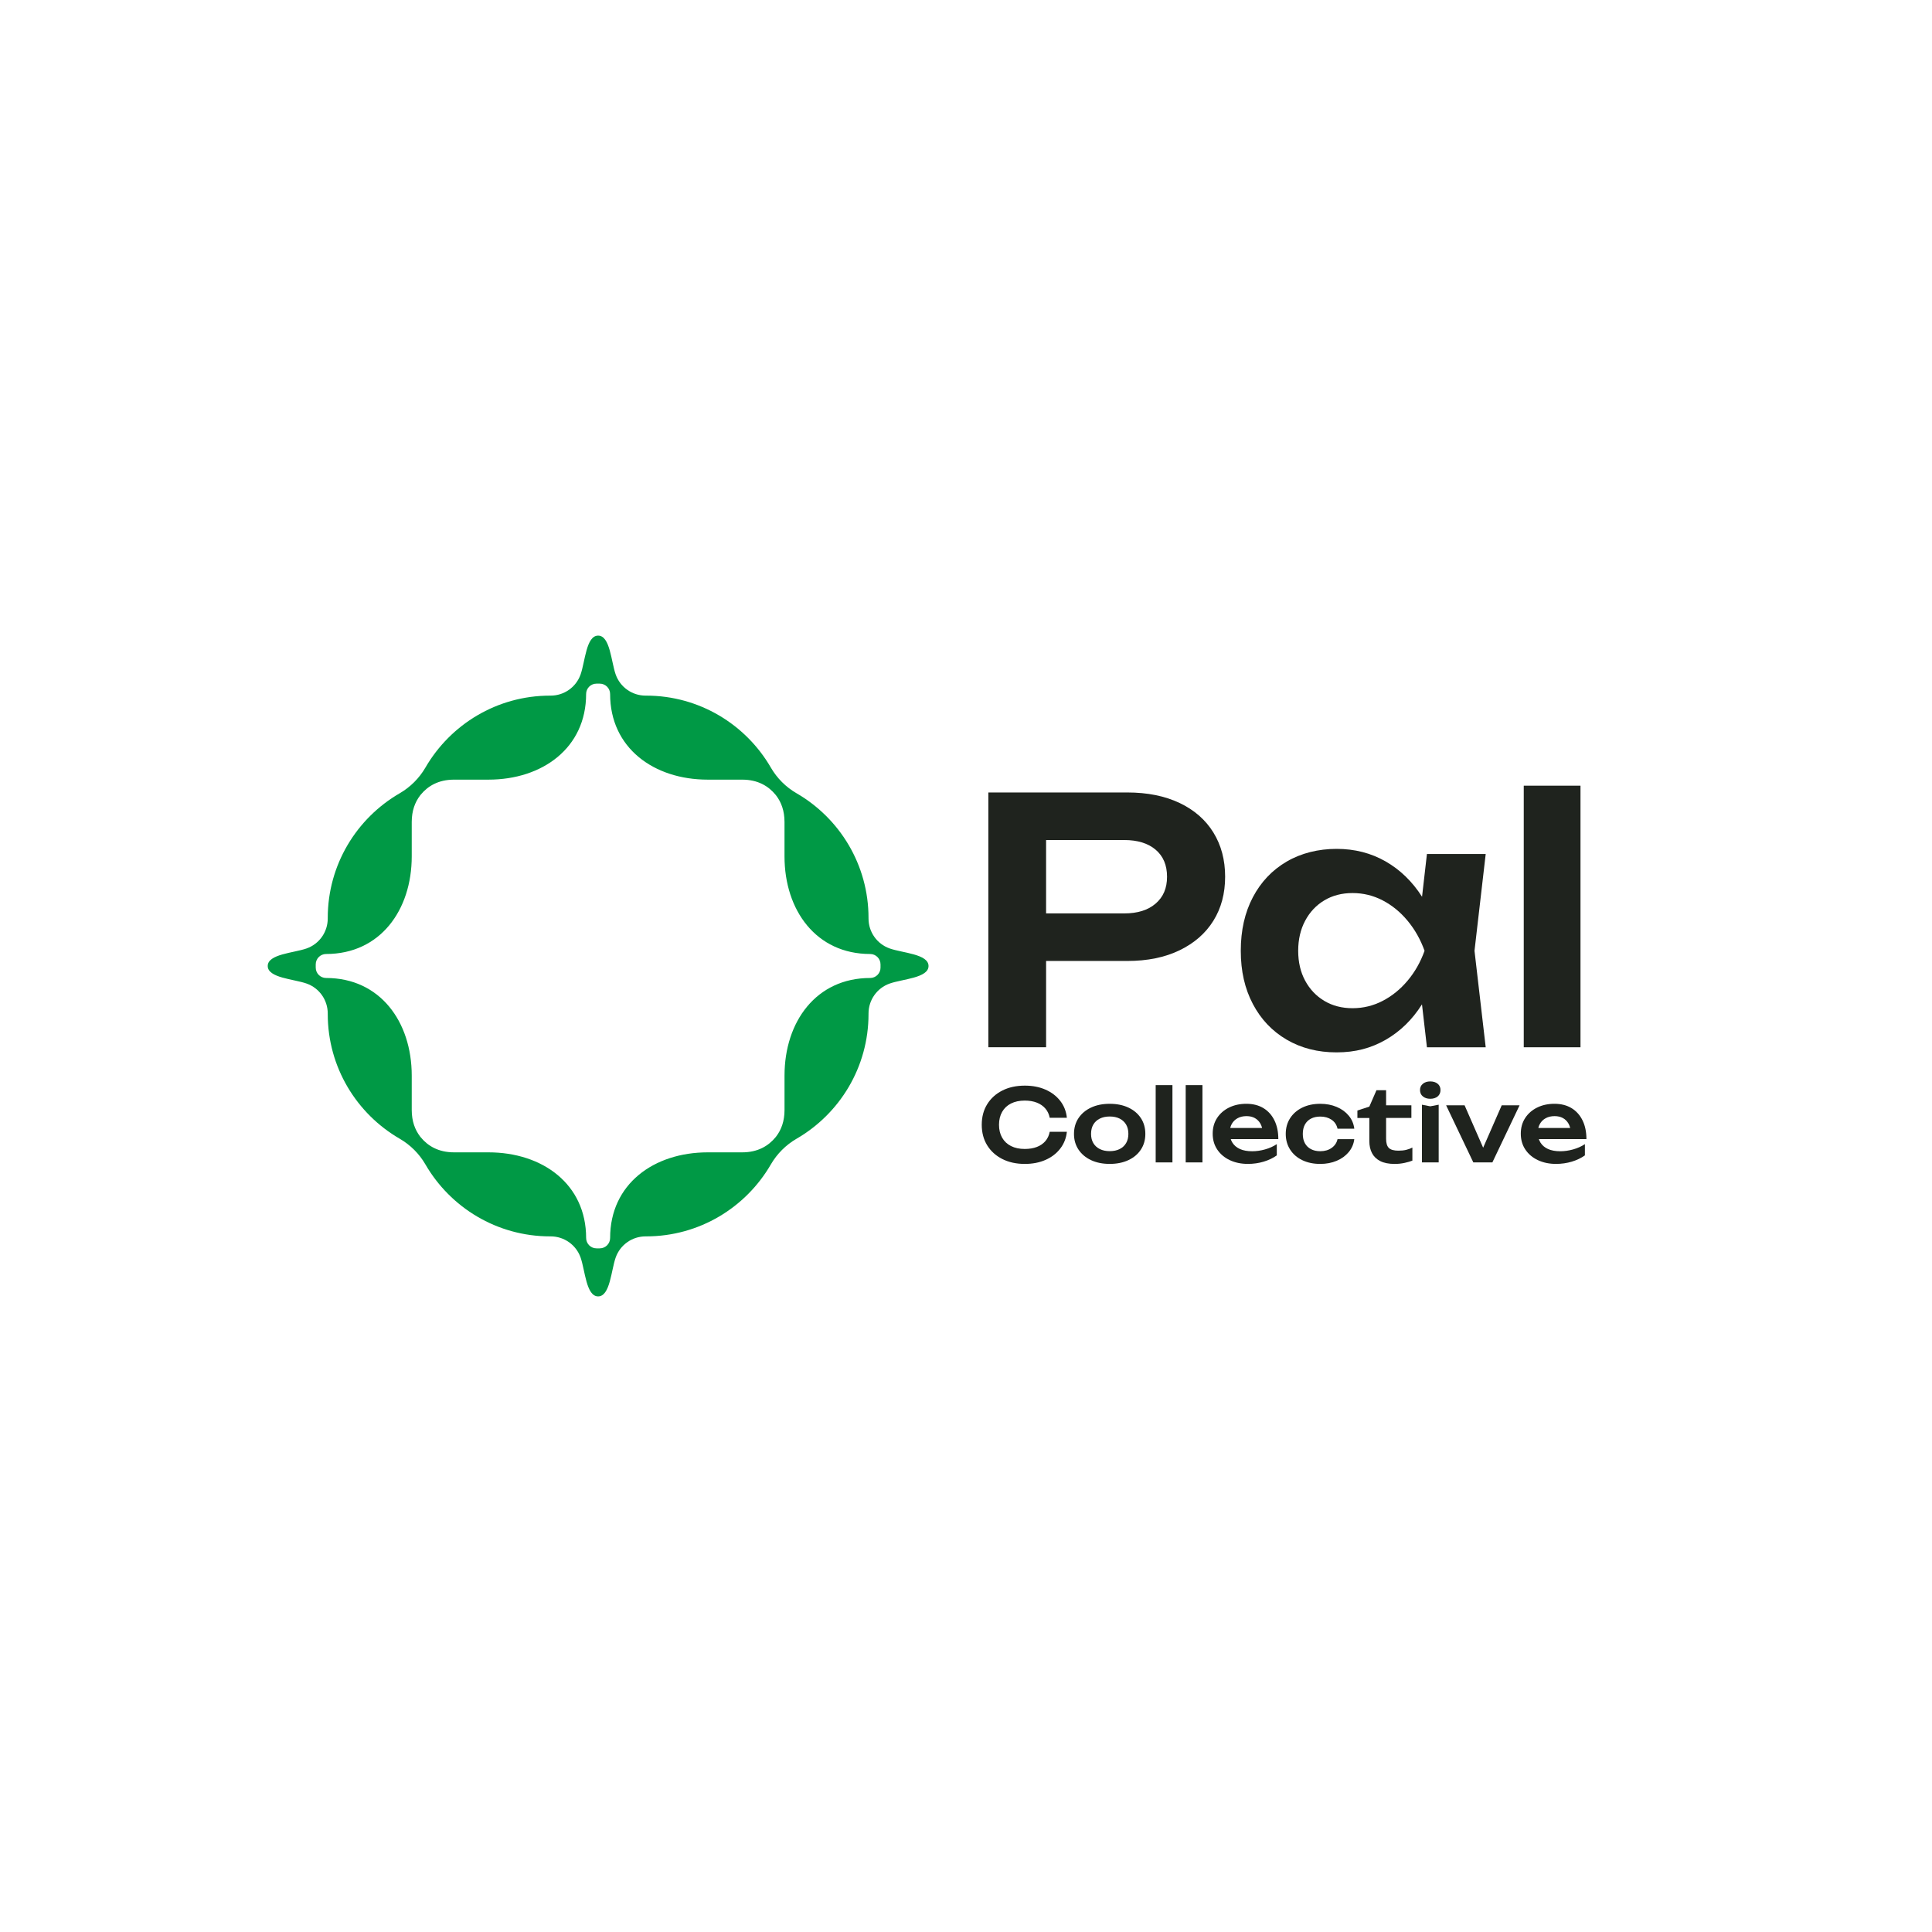
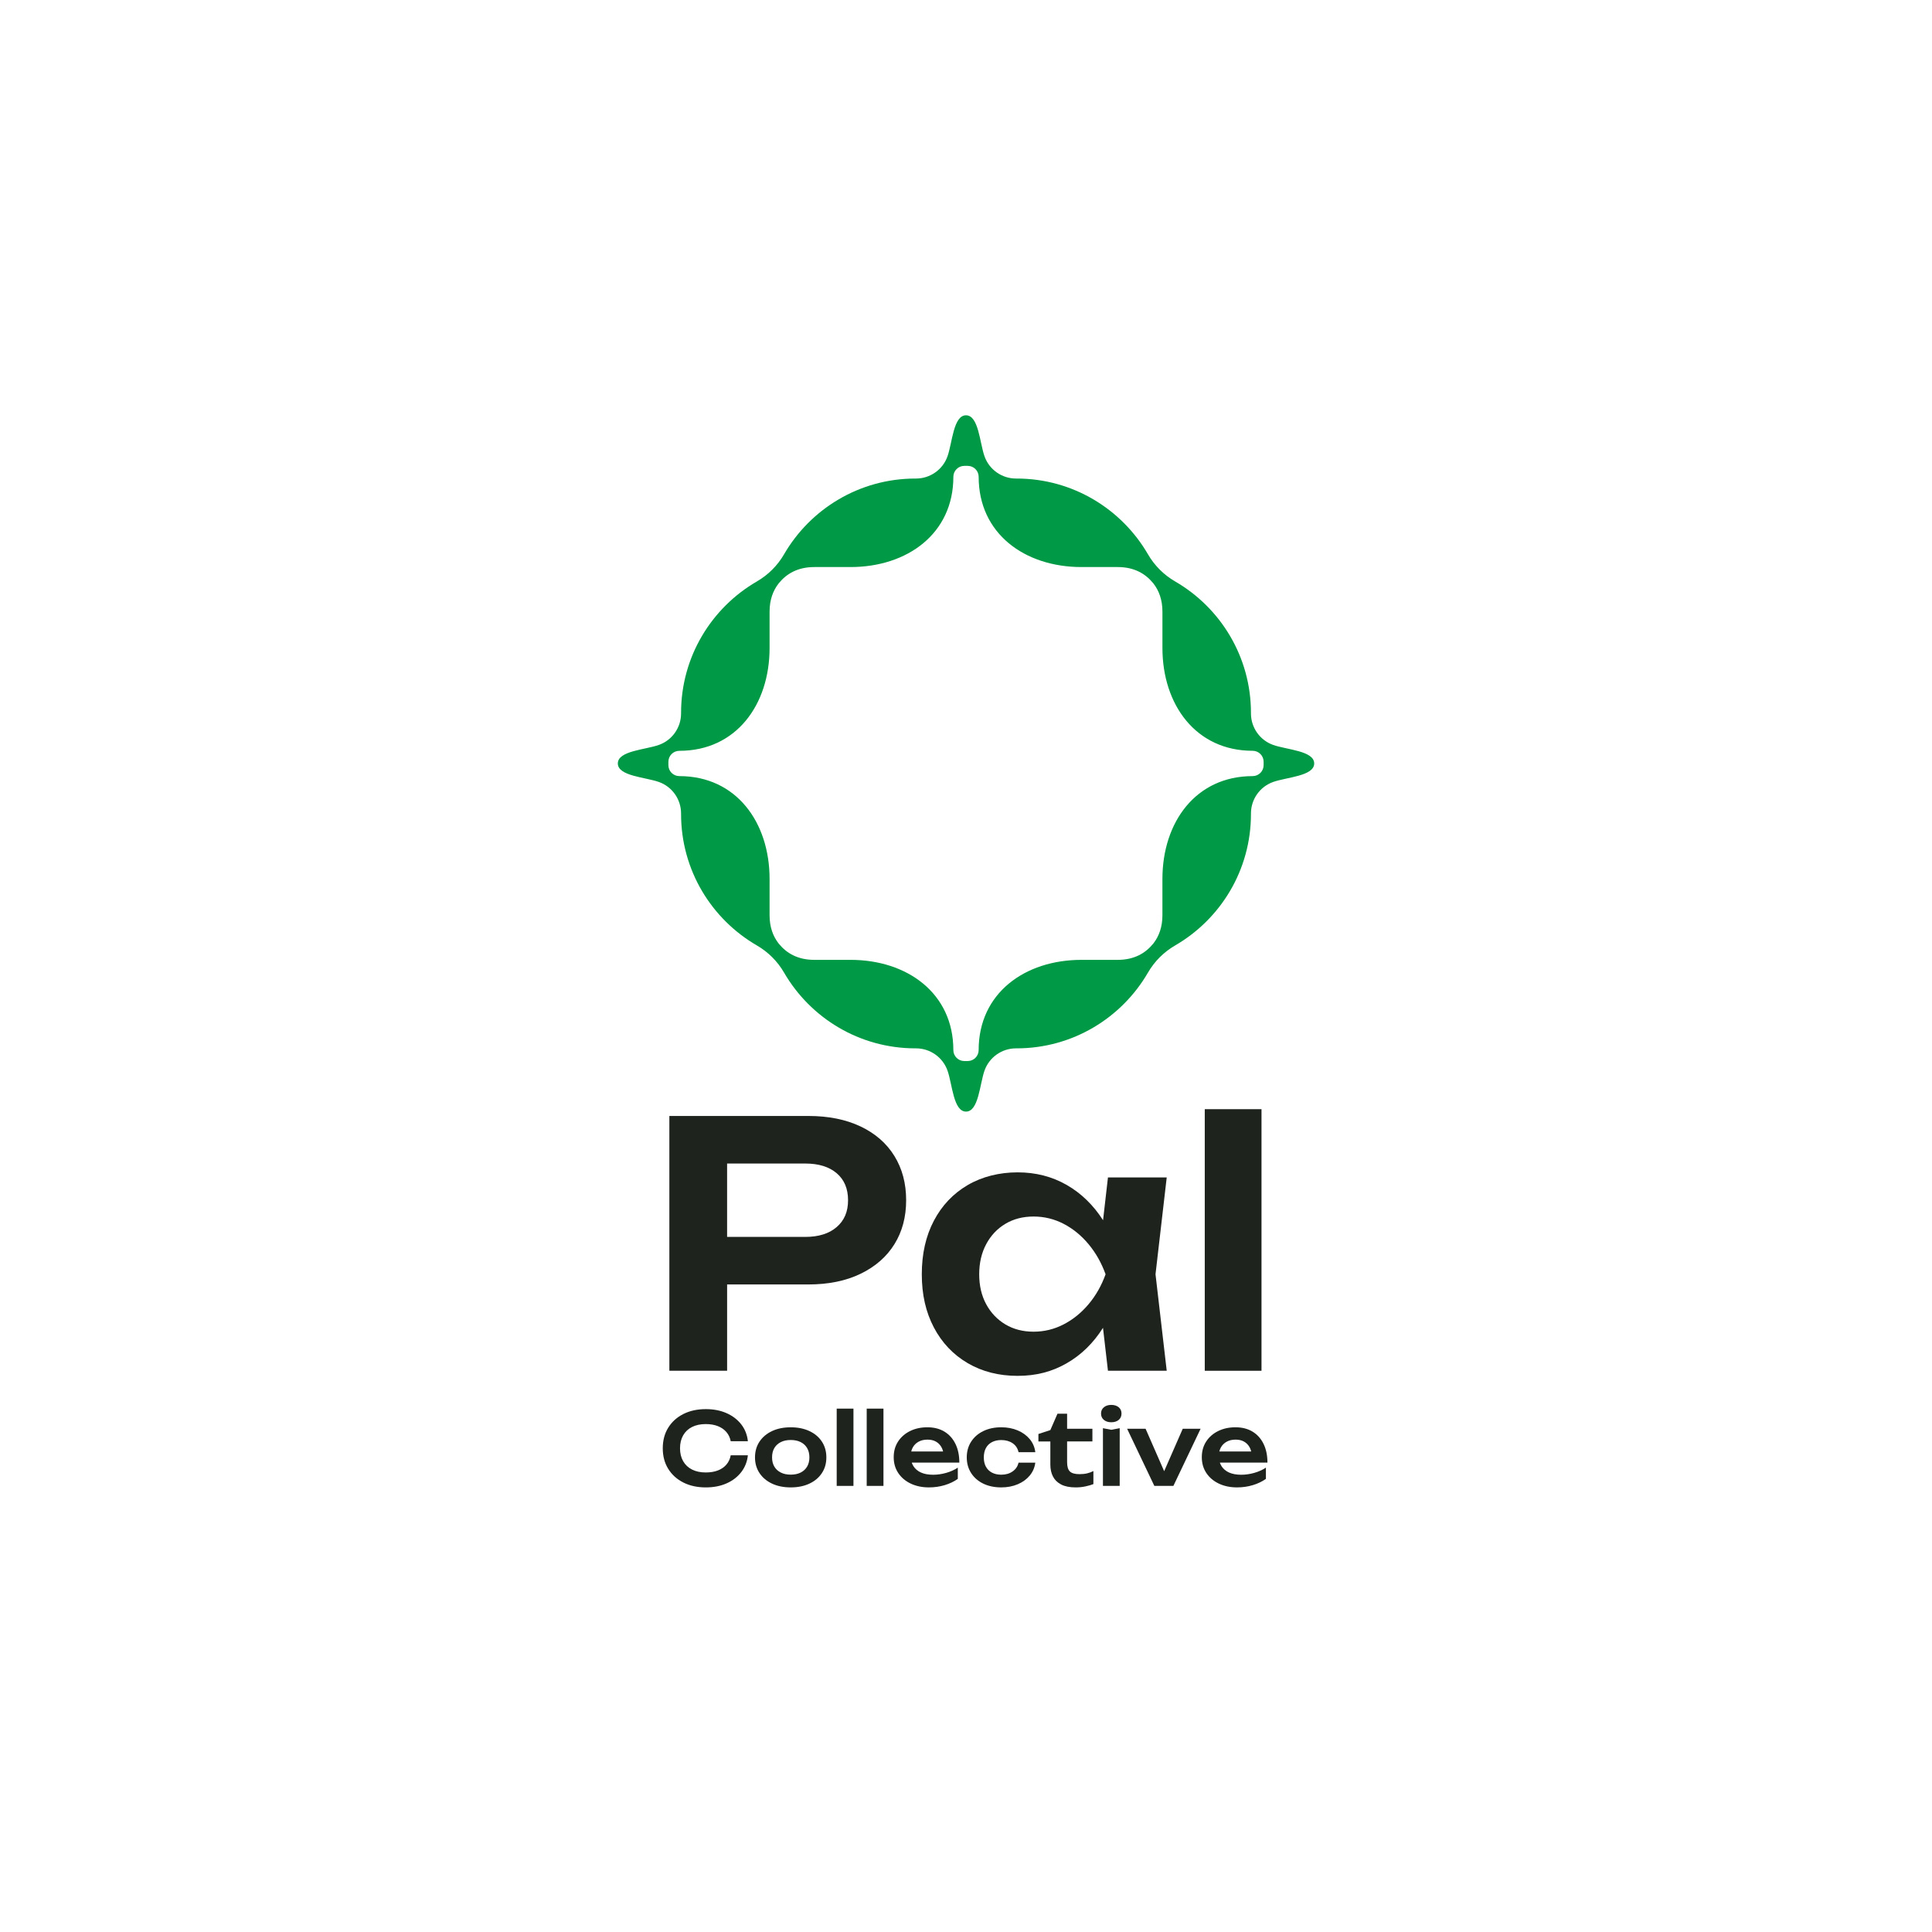
<svg xmlns="http://www.w3.org/2000/svg" id="Capa_1" viewBox="0 0 1500 1500">
  <defs>
    <style>.cls-1{fill:#009945;}.cls-2{fill:#1f231e;}</style>
  </defs>
-   <path class="cls-1" d="m690.67,736.35c-9.81-3.49-16.35-12.79-16.35-23.2v-.42c0-41.36-22.46-77.48-55.85-96.82-8.31-4.81-15.21-11.71-20.02-20.02-19.35-33.36-55.45-55.81-96.79-55.81h-.42c-10.41,0-19.71-6.54-23.2-16.35-3.57-10.02-4.33-30.24-13.65-30.24s-10.08,20.23-13.65,30.24c-3.49,9.81-12.79,16.35-23.2,16.35h-.42c-41.34,0-77.44,22.44-96.79,55.81-4.82,8.3-11.72,15.2-20.02,20.02-33.39,19.34-55.85,55.45-55.85,96.82v.42c0,10.41-6.54,19.71-16.35,23.2-10.02,3.57-30.24,4.33-30.24,13.65s20.23,10.08,30.24,13.65c9.81,3.49,16.35,12.79,16.35,23.2v.42c0,41.36,22.46,77.48,55.85,96.82,8.31,4.81,15.21,11.71,20.02,20.02,19.35,33.36,55.45,55.81,96.79,55.81h.42c10.41,0,19.71,6.54,23.2,16.35,3.57,10.02,4.33,30.24,13.65,30.24s10.08-20.23,13.65-30.24c3.49-9.81,12.79-16.35,23.2-16.35h.42c41.34,0,77.44-22.44,96.79-55.81,4.82-8.3,11.72-15.2,20.02-20.02,33.39-19.34,55.85-55.45,55.85-96.82v-.42c0-10.41,6.54-19.71,16.35-23.2,10.02-3.57,30.24-4.33,30.24-13.65s-20.23-10.08-30.24-13.65Zm-7.03,14.89c0,4.46-3.61,8.07-8.07,8.07h0c-41.86,0-66.47,33.93-66.47,75.79v26.71c0,8.71-2.55,15.39-6.45,20.5-.1.12-.19.24-.29.36-.08.1-.15.19-.23.29-5.52,6.72-13.73,11.72-25.93,11.72h-26.71c-41.86,0-75.79,24.61-75.79,66.47h0c0,4.46-3.61,8.07-8.07,8.07h-2.49c-4.46,0-8.07-3.61-8.07-8.07h0c0-41.86-33.93-66.47-75.79-66.47h-26.71c-12.21,0-20.41-5-25.93-11.72-.08-.09-.15-.19-.23-.29-.1-.12-.19-.24-.29-.36-3.9-5.12-6.45-11.79-6.45-20.5v-26.71c0-41.86-24.61-75.79-66.47-75.79h0c-4.46,0-8.07-3.61-8.07-8.07v-2.49c0-4.46,3.61-8.07,8.07-8.07h0c41.86,0,66.47-33.93,66.47-75.79v-26.71c0-8.71,2.55-15.39,6.45-20.5.09-.12.19-.24.28-.36.08-.1.16-.2.23-.29,5.52-6.72,13.73-11.72,25.93-11.72h26.71c41.86,0,75.79-24.61,75.79-66.47h0c0-4.46,3.61-8.07,8.07-8.07h2.49c4.46,0,8.07,3.61,8.07,8.07h0c0,41.86,33.93,66.47,75.79,66.47h26.71c12.21,0,20.41,5,25.93,11.72.08.1.15.19.23.29.1.12.19.24.29.36,3.9,5.12,6.45,11.79,6.45,20.5v26.71c0,41.86,24.61,75.79,66.47,75.79h0c4.46,0,8.07,3.61,8.07,8.07v2.49Z" />
+   <path class="cls-1" d="m988.47,578.36c-10.34-3.68-17.23-13.48-17.23-24.45v-.44c0-43.59-23.67-81.65-58.86-102.03-8.75-5.07-16.03-12.34-21.1-21.09-20.39-35.16-58.43-58.81-102-58.81h-.44c-10.97,0-20.77-6.89-24.45-17.23-3.76-10.55-4.56-31.87-14.38-31.87s-10.63,21.32-14.38,31.87c-3.68,10.34-13.48,17.23-24.45,17.23h-.44c-43.57,0-81.61,23.65-102,58.81-5.07,8.75-12.35,16.02-21.1,21.09-35.19,20.38-58.86,58.44-58.86,102.03v.44c0,10.97-6.89,20.77-17.23,24.45-10.55,3.76-31.87,4.56-31.87,14.38s21.32,10.63,31.87,14.38c10.34,3.68,17.23,13.48,17.23,24.45v.44c0,43.59,23.67,81.65,58.86,102.03,8.75,5.07,16.03,12.34,21.1,21.09,20.39,35.16,58.43,58.81,102,58.81h.44c10.97,0,20.77,6.89,24.45,17.23,3.76,10.55,4.56,31.87,14.38,31.87s10.63-21.32,14.38-31.87c3.68-10.34,13.48-17.23,24.45-17.23h.44c43.57,0,81.61-23.65,102-58.81,5.07-8.75,12.35-16.02,21.1-21.09,35.19-20.38,58.86-58.44,58.86-102.03v-.44c0-10.97,6.89-20.77,17.23-24.45,10.55-3.76,31.87-4.56,31.87-14.38s-21.32-10.63-31.87-14.38Zm-7.41,15.7c0,4.7-3.81,8.51-8.51,8.51h0c-44.11,0-70.05,35.76-70.05,79.87v28.15c0,9.18-2.68,16.21-6.79,21.61-.1.13-.2.26-.3.38-.08.1-.16.2-.24.3-5.82,7.08-14.47,12.35-27.33,12.35h-28.15c-44.11,0-79.87,25.94-79.87,70.05h0c0,4.7-3.81,8.51-8.51,8.51h-2.62c-4.7,0-8.51-3.81-8.51-8.51h0c0-44.11-35.76-70.05-79.87-70.05h-28.15c-12.86,0-21.51-5.27-27.33-12.35-.08-.1-.16-.2-.24-.3-.1-.13-.2-.26-.3-.38-4.11-5.39-6.79-12.42-6.79-21.61v-28.15c0-44.11-25.94-79.87-70.05-79.87h0c-4.7,0-8.51-3.81-8.51-8.51v-2.62c0-4.7,3.81-8.51,8.51-8.51h0c44.11,0,70.05-35.76,70.05-79.87v-28.15c0-9.18,2.68-16.22,6.79-21.61.1-.13.2-.25.3-.38.08-.1.16-.21.25-.31,5.82-7.08,14.47-12.35,27.33-12.35h28.15c44.11,0,79.87-25.94,79.87-70.05h0c0-4.7,3.81-8.51,8.51-8.51h2.62c4.7,0,8.51,3.81,8.51,8.51h0c0,44.11,35.76,70.05,79.87,70.05h28.15c12.86,0,21.51,5.27,27.33,12.35.08.1.16.2.24.3.1.13.2.26.3.38,4.11,5.39,6.79,12.42,6.79,21.6v28.15c0,44.11,25.94,79.87,70.05,79.87h0c4.7,0,8.51,3.81,8.51,8.51v2.62Z" />
  <g>
-     <path class="cls-2" d="m915.85,623.45c-11.43-5.45-24.97-8.18-40.62-8.18h-107.88v197.82h44.84v-67h63.04c15.65,0,29.19-2.77,40.62-8.31,11.43-5.54,20.18-13.19,26.24-22.95,6.07-9.76,9.1-21.14,9.1-34.16s-3.03-24.44-9.1-34.29c-6.07-9.85-14.82-17.5-26.24-22.95Zm-18.6,78.07c-5.89,5.1-14.02,7.65-24.4,7.65h-60.67v-56.97h60.67c10.37,0,18.5,2.51,24.4,7.52,5.89,5.01,8.84,12,8.84,20.97s-2.95,15.74-8.84,20.84Z" />
-     <path class="cls-2" d="m1107.87,663.02l-3.8,33.21c-7.55-11.79-16.96-20.93-28.25-27.41-11.34-6.5-24.05-9.76-38.11-9.76s-27.52,3.3-38.77,9.89c-11.25,6.59-20,15.83-26.24,27.7-6.24,11.87-9.36,25.72-9.36,41.54s3.12,29.41,9.36,41.28c6.24,11.87,14.99,21.1,26.24,27.7,11.25,6.59,24.18,9.89,38.77,9.89s26.77-3.26,38.11-9.76c11.33-6.5,20.73-15.68,28.2-27.53l3.85,33.33h45.63l-8.7-74.91,8.7-75.17h-45.63Zm-34.42,114.08c-7.3,3.78-15.08,5.67-23.34,5.67s-15.56-1.89-21.89-5.67c-6.33-3.78-11.3-9.01-14.9-15.69-3.61-6.68-5.41-14.42-5.41-23.21s1.8-16.57,5.41-23.34c3.6-6.77,8.57-12.04,14.9-15.83,6.33-3.78,13.62-5.67,21.89-5.67s16.04,1.89,23.34,5.67c7.29,3.78,13.76,9.06,19.39,15.83,5.63,6.77,10.02,14.55,13.19,23.34-3.17,8.79-7.56,16.53-13.19,23.21-5.63,6.69-12.09,11.92-19.39,15.69Z" />
-     <rect class="cls-2" x="1183.04" y="610" width="44.05" height="203.1" />
+     <path class="cls-2" d="m668.19,874.61c-11.43-5.45-24.97-8.18-40.62-8.18h-107.88v197.82h44.84v-67h63.04c15.65,0,29.19-2.77,40.62-8.31,11.43-5.54,20.18-13.19,26.24-22.95,6.07-9.76,9.1-21.14,9.1-34.16s-3.03-24.44-9.1-34.29c-6.07-9.85-14.82-17.5-26.24-22.95Zm-18.6,78.07c-5.89,5.1-14.02,7.65-24.4,7.65h-60.67v-56.97h60.67c10.37,0,18.5,2.51,24.4,7.52,5.89,5.01,8.84,12,8.84,20.97s-2.95,15.74-8.84,20.84Z" />
+     <path class="cls-2" d="m860.21,914.17l-3.8,33.21c-7.55-11.79-16.96-20.93-28.25-27.41-11.34-6.5-24.05-9.76-38.11-9.76s-27.52,3.3-38.77,9.89c-11.25,6.59-20,15.83-26.24,27.7-6.24,11.87-9.36,25.72-9.36,41.54s3.12,29.41,9.36,41.28c6.24,11.87,14.99,21.1,26.24,27.7,11.25,6.59,24.18,9.89,38.77,9.89s26.77-3.26,38.11-9.76c11.33-6.5,20.73-15.68,28.2-27.53l3.85,33.33h45.63l-8.7-74.91,8.7-75.17h-45.63Zm-34.42,114.08c-7.3,3.78-15.08,5.67-23.34,5.67s-15.56-1.89-21.89-5.67c-6.33-3.78-11.3-9.01-14.9-15.69-3.61-6.68-5.41-14.42-5.41-23.21s1.8-16.57,5.41-23.34c3.6-6.77,8.57-12.04,14.9-15.83,6.33-3.78,13.62-5.67,21.89-5.67s16.04,1.89,23.34,5.67c7.29,3.78,13.76,9.06,19.39,15.83,5.63,6.77,10.02,14.55,13.19,23.34-3.17,8.79-7.56,16.53-13.19,23.21-5.63,6.69-12.09,11.92-19.39,15.69Z" />
+     <rect class="cls-2" x="935.38" y="861.16" width="44.05" height="203.1" />
  </g>
  <g>
-     <path class="cls-2" d="m828.31,878.72c-.52,4.94-2.23,9.29-5.14,13.05-2.91,3.77-6.71,6.69-11.42,8.77s-10.06,3.12-16.09,3.12c-6.65,0-12.48-1.27-17.49-3.82-5.01-2.54-8.92-6.09-11.73-10.64-2.81-4.54-4.21-9.86-4.21-15.93s1.4-11.39,4.21-15.93c2.8-4.54,6.71-8.09,11.73-10.64,5.01-2.54,10.84-3.82,17.49-3.82,6.03,0,11.39,1.04,16.09,3.12,4.7,2.08,8.51,4.99,11.42,8.73,2.91,3.74,4.62,8.1,5.14,13.09h-13.32c-.52-2.75-1.64-5.13-3.35-7.13-1.71-2-3.92-3.53-6.62-4.6-2.7-1.06-5.84-1.6-9.43-1.6-4.1,0-7.65.75-10.64,2.26-2.99,1.51-5.29,3.67-6.9,6.51-1.61,2.83-2.42,6.17-2.42,10.01s.8,7.18,2.42,10.01c1.61,2.83,3.91,5,6.9,6.51,2.99,1.51,6.53,2.26,10.64,2.26,3.58,0,6.73-.52,9.43-1.56,2.7-1.04,4.91-2.56,6.62-4.56,1.71-2,2.83-4.4,3.35-7.21h13.32Z" />
-     <path class="cls-2" d="m861.58,903.65c-5.51,0-10.34-.97-14.49-2.92-4.16-1.95-7.4-4.67-9.74-8.18-2.34-3.51-3.51-7.57-3.51-12.19s1.17-8.77,3.51-12.27c2.34-3.51,5.58-6.23,9.74-8.18,4.16-1.95,8.99-2.92,14.49-2.92s10.34.97,14.49,2.92c4.16,1.95,7.39,4.67,9.7,8.18,2.31,3.51,3.47,7.6,3.47,12.27s-1.16,8.69-3.47,12.19c-2.31,3.51-5.54,6.23-9.7,8.18-4.16,1.95-8.99,2.92-14.49,2.92Zm0-9.9c3.01,0,5.6-.55,7.75-1.64,2.16-1.09,3.82-2.64,4.99-4.64,1.17-2,1.75-4.38,1.75-7.13s-.58-5.21-1.75-7.21c-1.17-2-2.83-3.54-4.99-4.64-2.16-1.09-4.74-1.64-7.75-1.64s-5.53.55-7.71,1.64-3.86,2.64-5.03,4.64c-1.17,2-1.75,4.4-1.75,7.21s.58,5.13,1.75,7.13c1.17,2,2.84,3.54,5.03,4.64s4.75,1.64,7.71,1.64Z" />
-     <path class="cls-2" d="m897.27,842.49h13.01v60h-13.01v-60Z" />
-     <path class="cls-2" d="m920.57,842.49h13.01v60h-13.01v-60Z" />
-     <path class="cls-2" d="m968.87,903.65c-5.25,0-9.93-.97-14.06-2.92-4.13-1.95-7.38-4.69-9.74-8.22-2.36-3.53-3.54-7.64-3.54-12.31s1.13-8.67,3.39-12.16c2.26-3.48,5.36-6.19,9.31-8.14,3.95-1.95,8.44-2.92,13.48-2.92s9.56,1.13,13.25,3.39,6.53,5.44,8.53,9.54c2,4.1,3,8.93,3,14.49h-40.52v-8.65h33.5l-5.14,3.12c-.16-2.6-.77-4.8-1.83-6.62-1.07-1.82-2.49-3.22-4.29-4.21-1.79-.99-3.93-1.48-6.43-1.48-2.65,0-4.95.53-6.9,1.6s-3.46,2.54-4.52,4.44c-1.07,1.9-1.6,4.12-1.6,6.66,0,3.07.69,5.69,2.06,7.87,1.38,2.18,3.35,3.84,5.92,4.99,2.57,1.14,5.7,1.71,9.39,1.71,3.32,0,6.69-.48,10.09-1.44,3.4-.96,6.43-2.32,9.08-4.09v8.73c-2.91,2.08-6.3,3.7-10.17,4.87-3.87,1.17-7.96,1.75-12.27,1.75Z" />
-     <path class="cls-2" d="m1051.47,884.41c-.47,3.79-1.91,7.14-4.32,10.05-2.42,2.91-5.53,5.17-9.35,6.78-3.82,1.61-8.06,2.42-12.74,2.42-5.3,0-9.96-.97-13.99-2.92-4.03-1.95-7.17-4.69-9.43-8.22-2.26-3.53-3.39-7.58-3.39-12.16s1.13-8.69,3.39-12.19c2.26-3.51,5.4-6.25,9.43-8.22,4.03-1.97,8.69-2.96,13.99-2.96,4.67,0,8.92.81,12.74,2.42,3.82,1.61,6.93,3.87,9.35,6.78,2.42,2.91,3.86,6.29,4.32,10.13h-13.01c-.68-3.01-2.22-5.34-4.64-6.97-2.42-1.64-5.34-2.45-8.77-2.45-2.75,0-5.16.53-7.21,1.6-2.05,1.07-3.62,2.6-4.71,4.6-1.09,2-1.64,4.43-1.64,7.29s.54,5.21,1.64,7.21c1.09,2,2.66,3.53,4.71,4.6,2.05,1.07,4.45,1.6,7.21,1.6,3.48,0,6.43-.86,8.84-2.57,2.42-1.71,3.93-3.97,4.56-6.78h13.01Z" />
-     <path class="cls-2" d="m1053.88,867.97v-5.77l9.27-3.04,5.53-12.7h7.48v11.69h19.64v9.82h-19.64v16.13c0,3.43.73,5.83,2.18,7.21,1.45,1.38,3.92,2.07,7.4,2.07,2.23,0,4.22-.21,5.96-.62,1.74-.42,3.36-1.01,4.87-1.79v10.13c-1.51.62-3.51,1.21-6,1.75-2.49.55-5.06.82-7.71.82-4.62,0-8.38-.74-11.26-2.22-2.88-1.48-5.01-3.54-6.39-6.19-1.38-2.65-2.06-5.74-2.06-9.27v-18h-9.27Z" />
-     <path class="cls-2" d="m1110.45,853.09c-2.34,0-4.25-.61-5.73-1.83-1.48-1.22-2.22-2.87-2.22-4.95s.74-3.65,2.22-4.87c1.48-1.22,3.39-1.83,5.73-1.83s4.31.61,5.77,1.83c1.45,1.22,2.18,2.84,2.18,4.87s-.73,3.73-2.18,4.95c-1.46,1.22-3.38,1.83-5.77,1.83Zm-6.47,4.6l6.47,1.25,6.54-1.25v44.8h-13.01v-44.8Z" />
-     <path class="cls-2" d="m1153.85,896.41h-4.67l16.75-38.26h13.87l-21.12,44.33h-14.8l-21.12-44.33h14.34l16.75,38.26Z" />
-     <path class="cls-2" d="m1208.08,903.65c-5.25,0-9.93-.97-14.06-2.92-4.13-1.95-7.38-4.69-9.74-8.22-2.36-3.53-3.54-7.64-3.54-12.31s1.13-8.67,3.39-12.16c2.26-3.48,5.36-6.19,9.31-8.14,3.95-1.95,8.44-2.92,13.48-2.92s9.56,1.13,13.25,3.39,6.53,5.44,8.53,9.54c2,4.1,3,8.93,3,14.49h-40.52v-8.65h33.5l-5.14,3.12c-.16-2.6-.77-4.8-1.83-6.62-1.07-1.82-2.49-3.22-4.29-4.21-1.79-.99-3.93-1.48-6.43-1.48-2.65,0-4.95.53-6.9,1.6s-3.46,2.54-4.52,4.44c-1.07,1.9-1.6,4.12-1.6,6.66,0,3.07.69,5.69,2.06,7.87,1.38,2.18,3.35,3.84,5.92,4.99,2.57,1.14,5.7,1.71,9.39,1.71,3.32,0,6.69-.48,10.09-1.44,3.4-.96,6.43-2.32,9.08-4.09v8.73c-2.91,2.08-6.3,3.7-10.17,4.87-3.87,1.17-7.96,1.75-12.27,1.75Z" />
+     <path class="cls-2" d="m580.65,1129.88c-.52,4.94-2.23,9.29-5.14,13.05-2.91,3.77-6.71,6.69-11.42,8.77s-10.06,3.12-16.09,3.12c-6.65,0-12.48-1.27-17.49-3.82-5.01-2.54-8.92-6.09-11.73-10.64-2.81-4.54-4.21-9.86-4.21-15.93s1.4-11.39,4.21-15.93c2.8-4.54,6.71-8.09,11.73-10.64,5.01-2.54,10.84-3.82,17.49-3.82,6.03,0,11.39,1.04,16.09,3.12,4.7,2.08,8.51,4.99,11.42,8.73,2.91,3.74,4.62,8.1,5.14,13.09h-13.32c-.52-2.75-1.64-5.13-3.35-7.13-1.71-2-3.92-3.53-6.62-4.6-2.7-1.06-5.84-1.6-9.43-1.6-4.1,0-7.65.75-10.64,2.26-2.99,1.51-5.29,3.67-6.9,6.51-1.61,2.83-2.42,6.17-2.42,10.01s.8,7.18,2.42,10.01c1.61,2.83,3.91,5,6.9,6.51,2.99,1.51,6.53,2.26,10.64,2.26,3.58,0,6.73-.52,9.43-1.56,2.7-1.04,4.91-2.56,6.62-4.56,1.71-2,2.83-4.4,3.35-7.21h13.32Z" />
+     <path class="cls-2" d="m613.92,1154.81c-5.51,0-10.34-.97-14.49-2.92-4.16-1.95-7.4-4.67-9.74-8.18-2.34-3.51-3.51-7.57-3.51-12.19s1.17-8.77,3.51-12.27c2.34-3.51,5.58-6.23,9.74-8.18,4.16-1.95,8.99-2.92,14.49-2.92s10.34.97,14.49,2.92c4.16,1.95,7.39,4.67,9.7,8.18,2.31,3.51,3.47,7.6,3.47,12.27s-1.16,8.69-3.47,12.19c-2.31,3.51-5.54,6.23-9.7,8.18-4.16,1.95-8.99,2.92-14.49,2.92Zm0-9.9c3.01,0,5.6-.55,7.75-1.64,2.16-1.09,3.82-2.64,4.99-4.64,1.17-2,1.75-4.38,1.75-7.13s-.58-5.21-1.75-7.21c-1.17-2-2.83-3.54-4.99-4.64-2.16-1.09-4.74-1.64-7.75-1.64s-5.53.55-7.71,1.64-3.86,2.64-5.03,4.64c-1.17,2-1.75,4.4-1.75,7.21s.58,5.13,1.75,7.13c1.17,2,2.84,3.54,5.03,4.64s4.75,1.64,7.71,1.64Z" />
+     <path class="cls-2" d="m649.61,1093.65h13.01v60h-13.01v-60Z" />
+     <path class="cls-2" d="m672.91,1093.65h13.01v60h-13.01v-60Z" />
+     <path class="cls-2" d="m721.21,1154.81c-5.25,0-9.93-.97-14.06-2.92-4.13-1.95-7.38-4.69-9.74-8.22-2.36-3.53-3.54-7.64-3.54-12.31s1.13-8.67,3.39-12.16c2.26-3.48,5.36-6.19,9.31-8.14,3.95-1.95,8.44-2.92,13.48-2.92s9.56,1.13,13.25,3.39,6.53,5.44,8.53,9.54c2,4.1,3,8.93,3,14.49h-40.52v-8.65h33.5l-5.14,3.12c-.16-2.6-.77-4.8-1.83-6.62-1.07-1.82-2.49-3.22-4.29-4.21-1.79-.99-3.93-1.48-6.43-1.48-2.65,0-4.95.53-6.9,1.6s-3.46,2.54-4.52,4.44c-1.07,1.9-1.6,4.12-1.6,6.66,0,3.07.69,5.69,2.06,7.87,1.38,2.18,3.35,3.84,5.92,4.99,2.57,1.14,5.7,1.71,9.39,1.71,3.32,0,6.69-.48,10.09-1.44,3.4-.96,6.43-2.32,9.08-4.09v8.73c-2.91,2.08-6.3,3.7-10.17,4.87-3.87,1.17-7.96,1.75-12.27,1.75Z" />
+     <path class="cls-2" d="m803.81,1135.56c-.47,3.79-1.91,7.14-4.32,10.05-2.42,2.91-5.53,5.17-9.35,6.78-3.82,1.61-8.06,2.42-12.74,2.42-5.3,0-9.96-.97-13.99-2.92-4.03-1.95-7.17-4.69-9.43-8.22-2.26-3.53-3.39-7.58-3.39-12.16s1.13-8.69,3.39-12.19c2.26-3.51,5.4-6.25,9.43-8.22,4.03-1.97,8.69-2.96,13.99-2.96,4.67,0,8.92.81,12.74,2.42,3.82,1.61,6.93,3.87,9.35,6.78,2.42,2.91,3.86,6.29,4.32,10.13h-13.01c-.68-3.01-2.22-5.34-4.64-6.97-2.42-1.64-5.34-2.45-8.77-2.45-2.75,0-5.16.53-7.21,1.6-2.05,1.07-3.62,2.6-4.71,4.6-1.09,2-1.64,4.43-1.64,7.29s.54,5.21,1.64,7.21c1.09,2,2.66,3.53,4.71,4.6,2.05,1.07,4.45,1.6,7.21,1.6,3.48,0,6.43-.86,8.84-2.57,2.42-1.71,3.93-3.97,4.56-6.78h13.01Z" />
+     <path class="cls-2" d="m806.22,1119.12v-5.77l9.27-3.04,5.53-12.7h7.48v11.69h19.64v9.82h-19.64v16.13c0,3.43.73,5.83,2.18,7.21,1.45,1.38,3.92,2.07,7.4,2.07,2.23,0,4.22-.21,5.96-.62,1.74-.42,3.36-1.01,4.87-1.79v10.13c-1.51.62-3.51,1.21-6,1.75-2.49.55-5.06.82-7.71.82-4.62,0-8.38-.74-11.26-2.22-2.88-1.48-5.01-3.54-6.39-6.19-1.38-2.65-2.06-5.74-2.06-9.27v-18h-9.27Z" />
+     <path class="cls-2" d="m862.79,1104.24c-2.34,0-4.25-.61-5.73-1.83-1.48-1.22-2.22-2.87-2.22-4.95s.74-3.65,2.22-4.87c1.48-1.22,3.39-1.83,5.73-1.83s4.31.61,5.77,1.83c1.45,1.22,2.18,2.84,2.18,4.87s-.73,3.73-2.18,4.95c-1.46,1.22-3.38,1.83-5.77,1.83Zm-6.47,4.6l6.47,1.25,6.54-1.25v44.8h-13.01v-44.8Z" />
+     <path class="cls-2" d="m906.19,1147.56h-4.67l16.75-38.26h13.87l-21.12,44.33h-14.8l-21.12-44.33h14.34l16.75,38.26Z" />
+     <path class="cls-2" d="m960.42,1154.81c-5.25,0-9.93-.97-14.06-2.92-4.13-1.95-7.38-4.69-9.74-8.22-2.36-3.53-3.54-7.64-3.54-12.31s1.13-8.67,3.39-12.16c2.26-3.48,5.36-6.19,9.31-8.14,3.95-1.95,8.44-2.92,13.48-2.92s9.56,1.13,13.25,3.39,6.53,5.44,8.53,9.54c2,4.1,3,8.93,3,14.49h-40.52v-8.65h33.5l-5.14,3.12c-.16-2.6-.77-4.8-1.83-6.62-1.07-1.82-2.49-3.22-4.29-4.21-1.79-.99-3.93-1.48-6.43-1.48-2.65,0-4.95.53-6.9,1.6s-3.46,2.54-4.52,4.44c-1.07,1.9-1.6,4.12-1.6,6.66,0,3.07.69,5.69,2.06,7.87,1.38,2.18,3.35,3.84,5.92,4.99,2.57,1.14,5.7,1.71,9.39,1.71,3.32,0,6.69-.48,10.09-1.44,3.4-.96,6.43-2.32,9.08-4.09v8.73c-2.91,2.08-6.3,3.7-10.17,4.87-3.87,1.17-7.96,1.75-12.27,1.75Z" />
  </g>
</svg>
